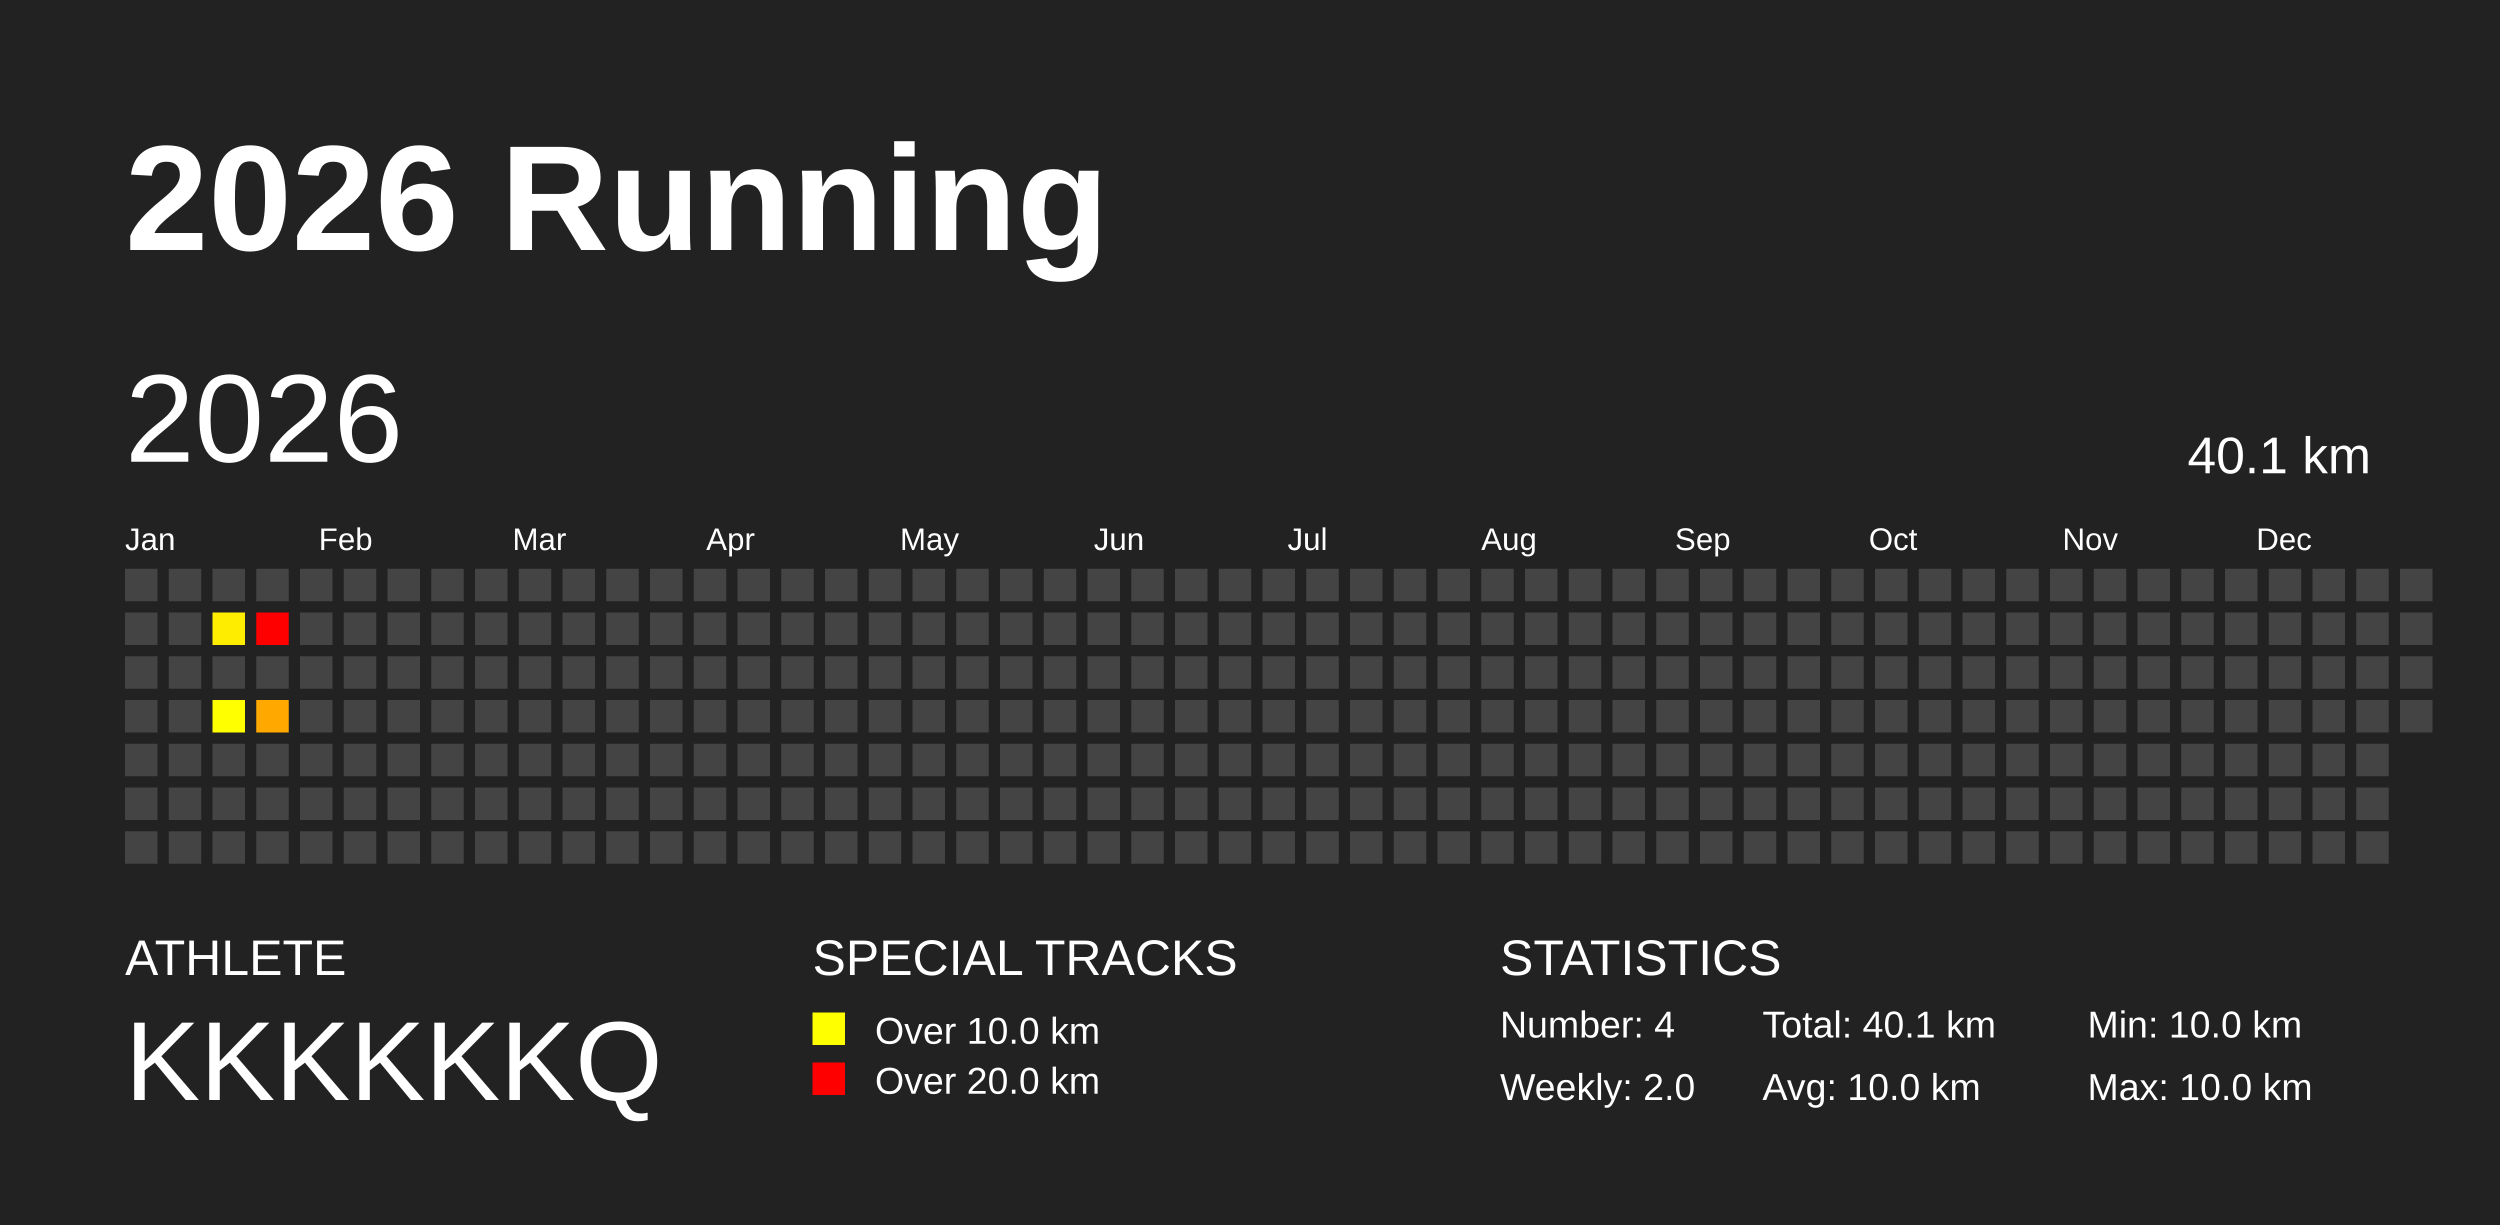
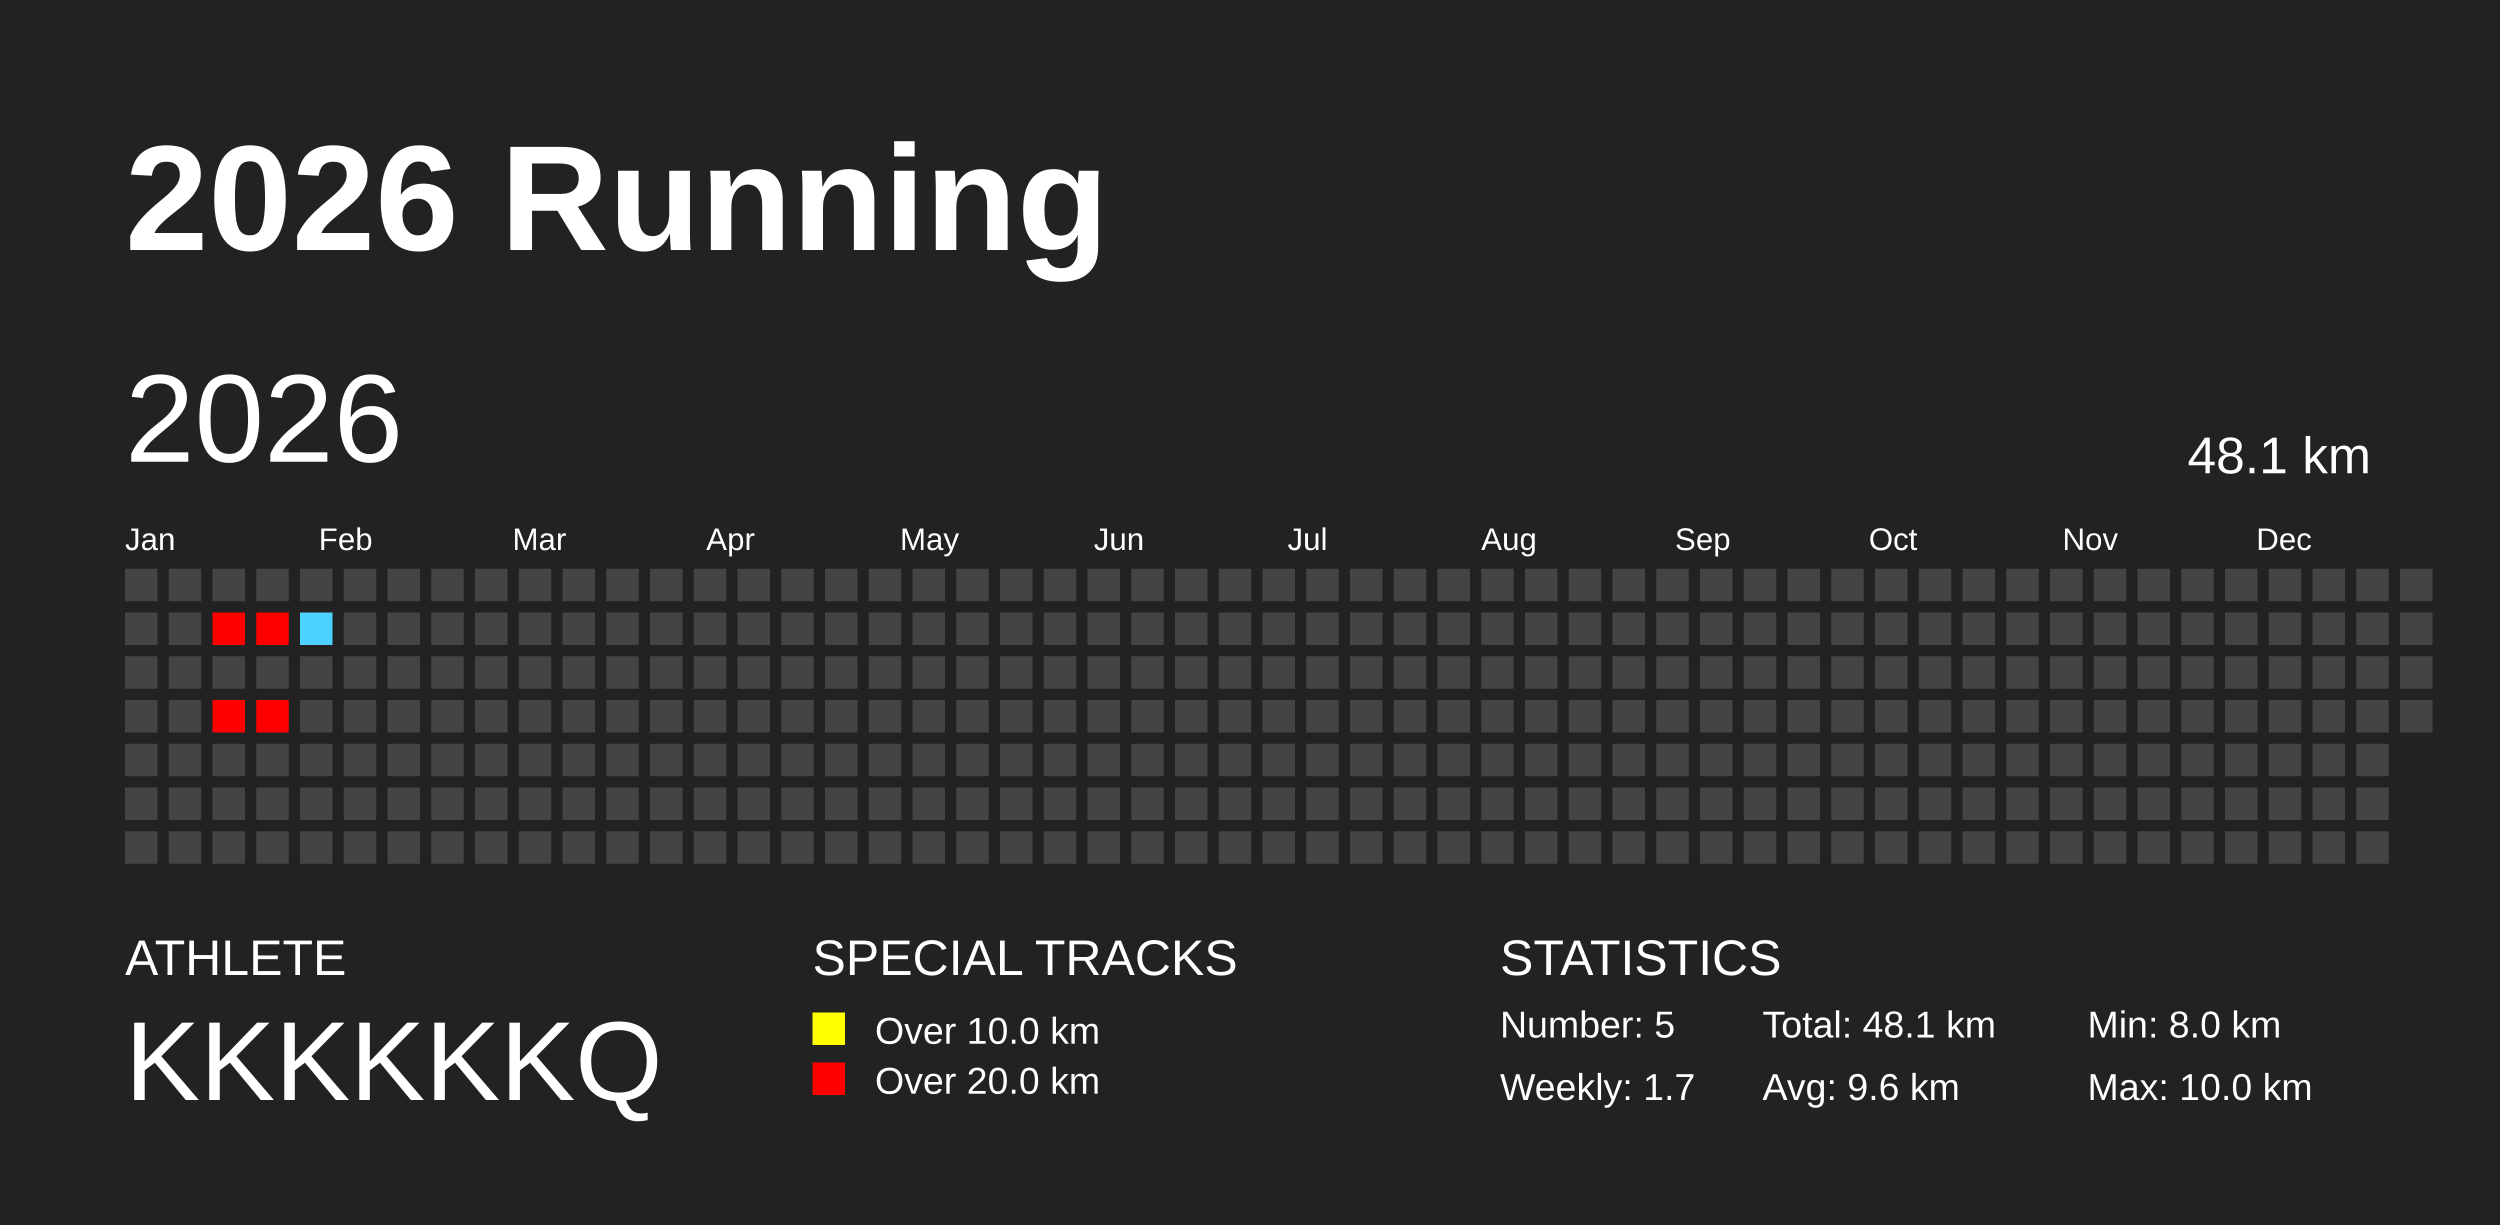
<svg xmlns="http://www.w3.org/2000/svg" baseProfile="full" height="98mm" version="1.1" viewBox="0,0,200,98" width="200mm">
  <defs />
  <rect fill="#222222" height="98" width="200" x="0" y="0" />
  <text fill="#FFFFFF" style="font-size:12px; font-family:Arial; font-weight:bold;" x="10" y="20">2026 Running</text>
  <text fill="#FFFFFF" style="font-size:4px; font-family:Arial" x="10" y="78">ATHLETE</text>
  <text fill="#FFFFFF" style="font-size:9px; font-family:Arial" x="10" y="88">KKKKKKQ</text>
  <text fill="#FFFFFF" style="font-size:4px; font-family:Arial" x="65" y="78">SPECIAL TRACKS</text>
  <rect fill="yellow" height="2.6" width="2.6" x="65" y="81" />
  <text fill="#FFFFFF" style="font-size:3px; font-family:Arial" x="70" y="83.5">Over 10.0 km</text>
  <rect fill="red" height="2.6" width="2.6" x="65" y="85" />
  <text fill="#FFFFFF" style="font-size:3px; font-family:Arial" x="70" y="87.5">Over 20.0 km</text>
  <text fill="#FFFFFF" style="font-size:4px; font-family:Arial" x="120" y="78">STATISTICS</text>
-   <text fill="#FFFFFF" style="font-size:3px; font-family:Arial" x="120" y="83">Number: 4</text>
-   <text fill="#FFFFFF" style="font-size:3px; font-family:Arial" x="120" y="88">Weekly: 2.0</text>
-   <text fill="#FFFFFF" style="font-size:3px; font-family:Arial" x="141" y="83">Total: 40.1 km</text>
-   <text fill="#FFFFFF" style="font-size:3px; font-family:Arial" x="141" y="88">Avg: 10.0 km</text>
-   <text fill="#FFFFFF" style="font-size:3px; font-family:Arial" x="167" y="83">Min: 10.0 km</text>
+   <text fill="#FFFFFF" style="font-size:3px; font-family:Arial" x="120" y="83">Number: 5</text>
+   <text fill="#FFFFFF" style="font-size:3px; font-family:Arial" x="120" y="88">Weekly: 1.7</text>
+   <text fill="#FFFFFF" style="font-size:3px; font-family:Arial" x="141" y="83">Total: 48.1 km</text>
+   <text fill="#FFFFFF" style="font-size:3px; font-family:Arial" x="141" y="88">Avg: 9.6 km</text>
+   <text fill="#FFFFFF" style="font-size:3px; font-family:Arial" x="167" y="83">Min: 8.0 km</text>
  <text fill="#FFFFFF" style="font-size:3px; font-family:Arial" x="167" y="88">Max: 10.0 km</text>
  <text dominant-baseline="hanging" fill="#FFFFFF" style="font-size:10.0px; font-family:Arial;" x="10" y="30">2026</text>
-   <text dominant-baseline="hanging" fill="#FFFFFF" style="font-size:4.125px; font-family:Arial;" x="175" y="35">40.1 km</text>
+   <text dominant-baseline="hanging" fill="#FFFFFF" style="font-size:4.125px; font-family:Arial;" x="175" y="35">48.1 km</text>
  <text fill="#FFFFFF" style="font-size:2.5px; font-family:Arial" x="10.0" y="44">Jan</text>
  <text fill="#FFFFFF" style="font-size:2.5px; font-family:Arial" x="25.5" y="44">Feb</text>
  <text fill="#FFFFFF" style="font-size:2.5px; font-family:Arial" x="41.0" y="44">Mar</text>
  <text fill="#FFFFFF" style="font-size:2.5px; font-family:Arial" x="56.5" y="44">Apr</text>
  <text fill="#FFFFFF" style="font-size:2.5px; font-family:Arial" x="72.0" y="44">May</text>
  <text fill="#FFFFFF" style="font-size:2.5px; font-family:Arial" x="87.5" y="44">Jun</text>
  <text fill="#FFFFFF" style="font-size:2.5px; font-family:Arial" x="103.0" y="44">Jul</text>
  <text fill="#FFFFFF" style="font-size:2.5px; font-family:Arial" x="118.5" y="44">Aug</text>
  <text fill="#FFFFFF" style="font-size:2.5px; font-family:Arial" x="134.0" y="44">Sep</text>
  <text fill="#FFFFFF" style="font-size:2.5px; font-family:Arial" x="149.5" y="44">Oct</text>
  <text fill="#FFFFFF" style="font-size:2.5px; font-family:Arial" x="165.0" y="44">Nov</text>
  <text fill="#FFFFFF" style="font-size:2.5px; font-family:Arial" x="180.5" y="44">Dec</text>
  <rect fill="#444444" height="2.6" width="2.6" x="10.0" y="45.5" />
  <rect fill="#444444" height="2.6" width="2.6" x="10.0" y="49.0" />
  <rect fill="#444444" height="2.6" width="2.6" x="10.0" y="52.5" />
  <rect fill="#444444" height="2.6" width="2.6" x="10.0" y="56.0" />
  <rect fill="#444444" height="2.6" width="2.6" x="10.0" y="59.5" />
  <rect fill="#444444" height="2.6" width="2.6" x="10.0" y="63.0" />
  <rect fill="#444444" height="2.6" width="2.6" x="10.0" y="66.5" />
  <rect fill="#444444" height="2.6" width="2.6" x="13.5" y="45.5" />
  <rect fill="#444444" height="2.6" width="2.6" x="13.5" y="49.0" />
  <rect fill="#444444" height="2.6" width="2.6" x="13.5" y="52.5" />
  <rect fill="#444444" height="2.6" width="2.6" x="13.5" y="56.0" />
  <rect fill="#444444" height="2.6" width="2.6" x="13.5" y="59.5" />
  <rect fill="#444444" height="2.6" width="2.6" x="13.5" y="63.0" />
  <rect fill="#444444" height="2.6" width="2.6" x="13.5" y="66.5" />
  <rect fill="#444444" height="2.6" width="2.6" x="17.0" y="45.5" />
-   <rect fill="#ffed00" height="2.6" width="2.6" x="17.0" y="49.0" />
+   <rect fill="#ff0100" height="2.6" width="2.6" x="17.0" y="49.0" />
  <rect fill="#444444" height="2.6" width="2.6" x="17.0" y="52.5" />
-   <rect fill="#ffff00" height="2.6" width="2.6" x="17.0" y="56.0" />
+   <rect fill="#ff0100" height="2.6" width="2.6" x="17.0" y="56.0" />
  <rect fill="#444444" height="2.6" width="2.6" x="17.0" y="59.5" />
  <rect fill="#444444" height="2.6" width="2.6" x="17.0" y="63.0" />
  <rect fill="#444444" height="2.6" width="2.6" x="17.0" y="66.5" />
  <rect fill="#444444" height="2.6" width="2.6" x="20.5" y="45.5" />
  <rect fill="#ff0000" height="2.6" width="2.6" x="20.5" y="49.0" />
  <rect fill="#444444" height="2.6" width="2.6" x="20.5" y="52.5" />
-   <rect fill="#ffa900" height="2.6" width="2.6" x="20.5" y="56.0" />
+   <rect fill="#ff0000" height="2.6" width="2.6" x="20.5" y="56.0" />
  <rect fill="#444444" height="2.6" width="2.6" x="20.5" y="59.5" />
  <rect fill="#444444" height="2.6" width="2.6" x="20.5" y="63.0" />
  <rect fill="#444444" height="2.6" width="2.6" x="20.5" y="66.5" />
  <rect fill="#444444" height="2.6" width="2.6" x="24.0" y="45.5" />
-   <rect fill="#444444" height="2.6" width="2.6" x="24.0" y="49.0" />
+   <rect fill="#4dd2ff" height="2.6" width="2.6" x="24.0" y="49.0" />
  <rect fill="#444444" height="2.6" width="2.6" x="24.0" y="52.5" />
  <rect fill="#444444" height="2.6" width="2.6" x="24.0" y="56.0" />
  <rect fill="#444444" height="2.6" width="2.6" x="24.0" y="59.5" />
  <rect fill="#444444" height="2.6" width="2.6" x="24.0" y="63.0" />
  <rect fill="#444444" height="2.6" width="2.6" x="24.0" y="66.5" />
  <rect fill="#444444" height="2.6" width="2.6" x="27.5" y="45.5" />
  <rect fill="#444444" height="2.6" width="2.6" x="27.5" y="49.0" />
  <rect fill="#444444" height="2.6" width="2.6" x="27.5" y="52.5" />
  <rect fill="#444444" height="2.6" width="2.6" x="27.5" y="56.0" />
  <rect fill="#444444" height="2.6" width="2.6" x="27.5" y="59.5" />
  <rect fill="#444444" height="2.6" width="2.6" x="27.5" y="63.0" />
  <rect fill="#444444" height="2.6" width="2.6" x="27.5" y="66.5" />
  <rect fill="#444444" height="2.6" width="2.6" x="31.0" y="45.5" />
  <rect fill="#444444" height="2.6" width="2.6" x="31.0" y="49.0" />
  <rect fill="#444444" height="2.6" width="2.6" x="31.0" y="52.5" />
  <rect fill="#444444" height="2.6" width="2.6" x="31.0" y="56.0" />
  <rect fill="#444444" height="2.6" width="2.6" x="31.0" y="59.5" />
  <rect fill="#444444" height="2.6" width="2.6" x="31.0" y="63.0" />
  <rect fill="#444444" height="2.6" width="2.6" x="31.0" y="66.5" />
  <rect fill="#444444" height="2.6" width="2.6" x="34.5" y="45.5" />
  <rect fill="#444444" height="2.6" width="2.6" x="34.5" y="49.0" />
  <rect fill="#444444" height="2.6" width="2.6" x="34.5" y="52.5" />
  <rect fill="#444444" height="2.6" width="2.6" x="34.5" y="56.0" />
  <rect fill="#444444" height="2.6" width="2.6" x="34.5" y="59.5" />
  <rect fill="#444444" height="2.6" width="2.6" x="34.5" y="63.0" />
  <rect fill="#444444" height="2.6" width="2.6" x="34.5" y="66.5" />
  <rect fill="#444444" height="2.6" width="2.6" x="38.0" y="45.5" />
  <rect fill="#444444" height="2.6" width="2.6" x="38.0" y="49.0" />
  <rect fill="#444444" height="2.6" width="2.6" x="38.0" y="52.5" />
  <rect fill="#444444" height="2.6" width="2.6" x="38.0" y="56.0" />
  <rect fill="#444444" height="2.6" width="2.6" x="38.0" y="59.5" />
  <rect fill="#444444" height="2.6" width="2.6" x="38.0" y="63.0" />
  <rect fill="#444444" height="2.6" width="2.6" x="38.0" y="66.5" />
  <rect fill="#444444" height="2.6" width="2.6" x="41.5" y="45.5" />
  <rect fill="#444444" height="2.6" width="2.6" x="41.5" y="49.0" />
  <rect fill="#444444" height="2.6" width="2.6" x="41.5" y="52.5" />
  <rect fill="#444444" height="2.6" width="2.6" x="41.5" y="56.0" />
  <rect fill="#444444" height="2.6" width="2.6" x="41.5" y="59.5" />
  <rect fill="#444444" height="2.6" width="2.6" x="41.5" y="63.0" />
  <rect fill="#444444" height="2.6" width="2.6" x="41.5" y="66.5" />
  <rect fill="#444444" height="2.6" width="2.6" x="45.0" y="45.5" />
  <rect fill="#444444" height="2.6" width="2.6" x="45.0" y="49.0" />
  <rect fill="#444444" height="2.6" width="2.6" x="45.0" y="52.5" />
  <rect fill="#444444" height="2.6" width="2.6" x="45.0" y="56.0" />
  <rect fill="#444444" height="2.6" width="2.6" x="45.0" y="59.5" />
  <rect fill="#444444" height="2.6" width="2.6" x="45.0" y="63.0" />
  <rect fill="#444444" height="2.6" width="2.6" x="45.0" y="66.5" />
  <rect fill="#444444" height="2.6" width="2.6" x="48.5" y="45.5" />
  <rect fill="#444444" height="2.6" width="2.6" x="48.5" y="49.0" />
  <rect fill="#444444" height="2.6" width="2.6" x="48.5" y="52.5" />
  <rect fill="#444444" height="2.6" width="2.6" x="48.5" y="56.0" />
  <rect fill="#444444" height="2.6" width="2.6" x="48.5" y="59.5" />
  <rect fill="#444444" height="2.6" width="2.6" x="48.5" y="63.0" />
  <rect fill="#444444" height="2.6" width="2.6" x="48.5" y="66.5" />
  <rect fill="#444444" height="2.6" width="2.6" x="52.0" y="45.5" />
  <rect fill="#444444" height="2.6" width="2.6" x="52.0" y="49.0" />
  <rect fill="#444444" height="2.6" width="2.6" x="52.0" y="52.5" />
  <rect fill="#444444" height="2.6" width="2.6" x="52.0" y="56.0" />
  <rect fill="#444444" height="2.6" width="2.6" x="52.0" y="59.5" />
  <rect fill="#444444" height="2.6" width="2.6" x="52.0" y="63.0" />
  <rect fill="#444444" height="2.6" width="2.6" x="52.0" y="66.5" />
  <rect fill="#444444" height="2.6" width="2.6" x="55.5" y="45.5" />
  <rect fill="#444444" height="2.6" width="2.6" x="55.5" y="49.0" />
  <rect fill="#444444" height="2.6" width="2.6" x="55.5" y="52.5" />
  <rect fill="#444444" height="2.6" width="2.6" x="55.5" y="56.0" />
  <rect fill="#444444" height="2.6" width="2.6" x="55.5" y="59.5" />
  <rect fill="#444444" height="2.6" width="2.6" x="55.5" y="63.0" />
  <rect fill="#444444" height="2.6" width="2.6" x="55.5" y="66.5" />
  <rect fill="#444444" height="2.6" width="2.6" x="59.0" y="45.5" />
  <rect fill="#444444" height="2.6" width="2.6" x="59.0" y="49.0" />
  <rect fill="#444444" height="2.6" width="2.6" x="59.0" y="52.5" />
  <rect fill="#444444" height="2.6" width="2.6" x="59.0" y="56.0" />
  <rect fill="#444444" height="2.6" width="2.6" x="59.0" y="59.5" />
  <rect fill="#444444" height="2.6" width="2.6" x="59.0" y="63.0" />
  <rect fill="#444444" height="2.6" width="2.6" x="59.0" y="66.5" />
  <rect fill="#444444" height="2.6" width="2.6" x="62.5" y="45.5" />
  <rect fill="#444444" height="2.6" width="2.6" x="62.5" y="49.0" />
  <rect fill="#444444" height="2.6" width="2.6" x="62.5" y="52.5" />
  <rect fill="#444444" height="2.6" width="2.6" x="62.5" y="56.0" />
  <rect fill="#444444" height="2.6" width="2.6" x="62.5" y="59.5" />
  <rect fill="#444444" height="2.6" width="2.6" x="62.5" y="63.0" />
  <rect fill="#444444" height="2.6" width="2.6" x="62.5" y="66.5" />
  <rect fill="#444444" height="2.6" width="2.6" x="66.0" y="45.5" />
  <rect fill="#444444" height="2.6" width="2.6" x="66.0" y="49.0" />
  <rect fill="#444444" height="2.6" width="2.6" x="66.0" y="52.5" />
  <rect fill="#444444" height="2.6" width="2.6" x="66.0" y="56.0" />
  <rect fill="#444444" height="2.6" width="2.6" x="66.0" y="59.5" />
  <rect fill="#444444" height="2.6" width="2.6" x="66.0" y="63.0" />
  <rect fill="#444444" height="2.6" width="2.6" x="66.0" y="66.5" />
  <rect fill="#444444" height="2.6" width="2.6" x="69.5" y="45.5" />
  <rect fill="#444444" height="2.6" width="2.6" x="69.5" y="49.0" />
  <rect fill="#444444" height="2.6" width="2.6" x="69.5" y="52.5" />
  <rect fill="#444444" height="2.6" width="2.6" x="69.5" y="56.0" />
  <rect fill="#444444" height="2.6" width="2.6" x="69.5" y="59.5" />
  <rect fill="#444444" height="2.6" width="2.6" x="69.5" y="63.0" />
  <rect fill="#444444" height="2.6" width="2.6" x="69.5" y="66.5" />
  <rect fill="#444444" height="2.6" width="2.6" x="73.0" y="45.5" />
  <rect fill="#444444" height="2.6" width="2.6" x="73.0" y="49.0" />
  <rect fill="#444444" height="2.6" width="2.6" x="73.0" y="52.5" />
  <rect fill="#444444" height="2.6" width="2.6" x="73.0" y="56.0" />
  <rect fill="#444444" height="2.6" width="2.6" x="73.0" y="59.5" />
  <rect fill="#444444" height="2.6" width="2.6" x="73.0" y="63.0" />
  <rect fill="#444444" height="2.6" width="2.6" x="73.0" y="66.5" />
  <rect fill="#444444" height="2.6" width="2.6" x="76.5" y="45.5" />
  <rect fill="#444444" height="2.6" width="2.6" x="76.5" y="49.0" />
  <rect fill="#444444" height="2.6" width="2.6" x="76.5" y="52.5" />
  <rect fill="#444444" height="2.6" width="2.6" x="76.5" y="56.0" />
  <rect fill="#444444" height="2.6" width="2.6" x="76.5" y="59.5" />
  <rect fill="#444444" height="2.6" width="2.6" x="76.5" y="63.0" />
  <rect fill="#444444" height="2.6" width="2.6" x="76.5" y="66.5" />
  <rect fill="#444444" height="2.6" width="2.6" x="80.0" y="45.5" />
  <rect fill="#444444" height="2.6" width="2.6" x="80.0" y="49.0" />
  <rect fill="#444444" height="2.6" width="2.6" x="80.0" y="52.5" />
  <rect fill="#444444" height="2.6" width="2.6" x="80.0" y="56.0" />
  <rect fill="#444444" height="2.6" width="2.6" x="80.0" y="59.5" />
  <rect fill="#444444" height="2.6" width="2.6" x="80.0" y="63.0" />
  <rect fill="#444444" height="2.6" width="2.6" x="80.0" y="66.5" />
  <rect fill="#444444" height="2.6" width="2.6" x="83.5" y="45.5" />
  <rect fill="#444444" height="2.6" width="2.6" x="83.5" y="49.0" />
  <rect fill="#444444" height="2.6" width="2.6" x="83.5" y="52.5" />
  <rect fill="#444444" height="2.6" width="2.6" x="83.5" y="56.0" />
  <rect fill="#444444" height="2.6" width="2.6" x="83.5" y="59.5" />
  <rect fill="#444444" height="2.6" width="2.6" x="83.5" y="63.0" />
  <rect fill="#444444" height="2.6" width="2.6" x="83.5" y="66.5" />
  <rect fill="#444444" height="2.6" width="2.6" x="87.0" y="45.5" />
  <rect fill="#444444" height="2.6" width="2.6" x="87.0" y="49.0" />
  <rect fill="#444444" height="2.6" width="2.6" x="87.0" y="52.5" />
  <rect fill="#444444" height="2.6" width="2.6" x="87.0" y="56.0" />
  <rect fill="#444444" height="2.6" width="2.6" x="87.0" y="59.5" />
  <rect fill="#444444" height="2.6" width="2.6" x="87.0" y="63.0" />
  <rect fill="#444444" height="2.6" width="2.6" x="87.0" y="66.5" />
  <rect fill="#444444" height="2.6" width="2.6" x="90.5" y="45.5" />
  <rect fill="#444444" height="2.6" width="2.6" x="90.5" y="49.0" />
  <rect fill="#444444" height="2.6" width="2.6" x="90.5" y="52.5" />
  <rect fill="#444444" height="2.6" width="2.6" x="90.5" y="56.0" />
  <rect fill="#444444" height="2.6" width="2.6" x="90.5" y="59.5" />
  <rect fill="#444444" height="2.6" width="2.6" x="90.5" y="63.0" />
  <rect fill="#444444" height="2.6" width="2.6" x="90.5" y="66.5" />
  <rect fill="#444444" height="2.6" width="2.6" x="94.0" y="45.5" />
  <rect fill="#444444" height="2.6" width="2.6" x="94.0" y="49.0" />
  <rect fill="#444444" height="2.6" width="2.6" x="94.0" y="52.5" />
  <rect fill="#444444" height="2.6" width="2.6" x="94.0" y="56.0" />
  <rect fill="#444444" height="2.6" width="2.6" x="94.0" y="59.5" />
  <rect fill="#444444" height="2.6" width="2.6" x="94.0" y="63.0" />
  <rect fill="#444444" height="2.6" width="2.6" x="94.0" y="66.5" />
  <rect fill="#444444" height="2.6" width="2.6" x="97.5" y="45.5" />
  <rect fill="#444444" height="2.6" width="2.6" x="97.5" y="49.0" />
  <rect fill="#444444" height="2.6" width="2.6" x="97.5" y="52.5" />
  <rect fill="#444444" height="2.6" width="2.6" x="97.5" y="56.0" />
  <rect fill="#444444" height="2.6" width="2.6" x="97.5" y="59.5" />
  <rect fill="#444444" height="2.6" width="2.6" x="97.5" y="63.0" />
  <rect fill="#444444" height="2.6" width="2.6" x="97.5" y="66.5" />
  <rect fill="#444444" height="2.6" width="2.6" x="101.0" y="45.5" />
  <rect fill="#444444" height="2.6" width="2.6" x="101.0" y="49.0" />
  <rect fill="#444444" height="2.6" width="2.6" x="101.0" y="52.5" />
  <rect fill="#444444" height="2.6" width="2.6" x="101.0" y="56.0" />
  <rect fill="#444444" height="2.6" width="2.6" x="101.0" y="59.5" />
  <rect fill="#444444" height="2.6" width="2.6" x="101.0" y="63.0" />
  <rect fill="#444444" height="2.6" width="2.6" x="101.0" y="66.5" />
  <rect fill="#444444" height="2.6" width="2.6" x="104.5" y="45.5" />
  <rect fill="#444444" height="2.6" width="2.6" x="104.5" y="49.0" />
  <rect fill="#444444" height="2.6" width="2.6" x="104.5" y="52.5" />
  <rect fill="#444444" height="2.6" width="2.6" x="104.5" y="56.0" />
  <rect fill="#444444" height="2.6" width="2.6" x="104.5" y="59.5" />
  <rect fill="#444444" height="2.6" width="2.6" x="104.5" y="63.0" />
  <rect fill="#444444" height="2.6" width="2.6" x="104.5" y="66.5" />
  <rect fill="#444444" height="2.6" width="2.6" x="108.0" y="45.5" />
  <rect fill="#444444" height="2.6" width="2.6" x="108.0" y="49.0" />
  <rect fill="#444444" height="2.6" width="2.6" x="108.0" y="52.5" />
  <rect fill="#444444" height="2.6" width="2.6" x="108.0" y="56.0" />
  <rect fill="#444444" height="2.6" width="2.6" x="108.0" y="59.5" />
  <rect fill="#444444" height="2.6" width="2.6" x="108.0" y="63.0" />
  <rect fill="#444444" height="2.6" width="2.6" x="108.0" y="66.5" />
  <rect fill="#444444" height="2.6" width="2.6" x="111.5" y="45.5" />
  <rect fill="#444444" height="2.6" width="2.6" x="111.5" y="49.0" />
  <rect fill="#444444" height="2.6" width="2.6" x="111.5" y="52.5" />
  <rect fill="#444444" height="2.6" width="2.6" x="111.5" y="56.0" />
  <rect fill="#444444" height="2.6" width="2.6" x="111.5" y="59.5" />
  <rect fill="#444444" height="2.6" width="2.6" x="111.5" y="63.0" />
  <rect fill="#444444" height="2.6" width="2.6" x="111.5" y="66.5" />
  <rect fill="#444444" height="2.6" width="2.6" x="115.0" y="45.5" />
  <rect fill="#444444" height="2.6" width="2.6" x="115.0" y="49.0" />
  <rect fill="#444444" height="2.6" width="2.6" x="115.0" y="52.5" />
  <rect fill="#444444" height="2.6" width="2.6" x="115.0" y="56.0" />
  <rect fill="#444444" height="2.6" width="2.6" x="115.0" y="59.5" />
  <rect fill="#444444" height="2.6" width="2.6" x="115.0" y="63.0" />
  <rect fill="#444444" height="2.6" width="2.6" x="115.0" y="66.5" />
  <rect fill="#444444" height="2.6" width="2.6" x="118.5" y="45.5" />
  <rect fill="#444444" height="2.6" width="2.6" x="118.5" y="49.0" />
  <rect fill="#444444" height="2.6" width="2.6" x="118.5" y="52.5" />
  <rect fill="#444444" height="2.6" width="2.6" x="118.5" y="56.0" />
  <rect fill="#444444" height="2.6" width="2.6" x="118.5" y="59.5" />
  <rect fill="#444444" height="2.6" width="2.6" x="118.5" y="63.0" />
  <rect fill="#444444" height="2.6" width="2.6" x="118.5" y="66.5" />
  <rect fill="#444444" height="2.6" width="2.6" x="122.0" y="45.5" />
  <rect fill="#444444" height="2.6" width="2.6" x="122.0" y="49.0" />
  <rect fill="#444444" height="2.6" width="2.6" x="122.0" y="52.5" />
  <rect fill="#444444" height="2.6" width="2.6" x="122.0" y="56.0" />
  <rect fill="#444444" height="2.6" width="2.6" x="122.0" y="59.5" />
  <rect fill="#444444" height="2.6" width="2.6" x="122.0" y="63.0" />
  <rect fill="#444444" height="2.6" width="2.6" x="122.0" y="66.5" />
  <rect fill="#444444" height="2.6" width="2.6" x="125.5" y="45.5" />
  <rect fill="#444444" height="2.6" width="2.6" x="125.5" y="49.0" />
  <rect fill="#444444" height="2.6" width="2.6" x="125.5" y="52.5" />
  <rect fill="#444444" height="2.6" width="2.6" x="125.5" y="56.0" />
  <rect fill="#444444" height="2.6" width="2.6" x="125.5" y="59.5" />
  <rect fill="#444444" height="2.6" width="2.6" x="125.5" y="63.0" />
  <rect fill="#444444" height="2.6" width="2.6" x="125.5" y="66.5" />
  <rect fill="#444444" height="2.6" width="2.6" x="129.0" y="45.5" />
  <rect fill="#444444" height="2.6" width="2.6" x="129.0" y="49.0" />
  <rect fill="#444444" height="2.6" width="2.6" x="129.0" y="52.5" />
  <rect fill="#444444" height="2.6" width="2.6" x="129.0" y="56.0" />
  <rect fill="#444444" height="2.6" width="2.6" x="129.0" y="59.5" />
  <rect fill="#444444" height="2.6" width="2.6" x="129.0" y="63.0" />
  <rect fill="#444444" height="2.6" width="2.6" x="129.0" y="66.5" />
  <rect fill="#444444" height="2.6" width="2.6" x="132.5" y="45.5" />
  <rect fill="#444444" height="2.6" width="2.6" x="132.5" y="49.0" />
  <rect fill="#444444" height="2.6" width="2.6" x="132.5" y="52.5" />
  <rect fill="#444444" height="2.6" width="2.6" x="132.5" y="56.0" />
  <rect fill="#444444" height="2.6" width="2.6" x="132.5" y="59.5" />
  <rect fill="#444444" height="2.6" width="2.6" x="132.5" y="63.0" />
  <rect fill="#444444" height="2.6" width="2.6" x="132.5" y="66.5" />
  <rect fill="#444444" height="2.6" width="2.6" x="136.0" y="45.5" />
  <rect fill="#444444" height="2.6" width="2.6" x="136.0" y="49.0" />
  <rect fill="#444444" height="2.6" width="2.6" x="136.0" y="52.5" />
  <rect fill="#444444" height="2.6" width="2.6" x="136.0" y="56.0" />
  <rect fill="#444444" height="2.6" width="2.6" x="136.0" y="59.5" />
  <rect fill="#444444" height="2.6" width="2.6" x="136.0" y="63.0" />
  <rect fill="#444444" height="2.6" width="2.6" x="136.0" y="66.5" />
  <rect fill="#444444" height="2.6" width="2.6" x="139.5" y="45.5" />
  <rect fill="#444444" height="2.6" width="2.6" x="139.5" y="49.0" />
  <rect fill="#444444" height="2.6" width="2.6" x="139.5" y="52.5" />
  <rect fill="#444444" height="2.6" width="2.6" x="139.5" y="56.0" />
  <rect fill="#444444" height="2.6" width="2.6" x="139.5" y="59.5" />
  <rect fill="#444444" height="2.6" width="2.6" x="139.5" y="63.0" />
  <rect fill="#444444" height="2.6" width="2.6" x="139.5" y="66.5" />
  <rect fill="#444444" height="2.6" width="2.6" x="143.0" y="45.5" />
  <rect fill="#444444" height="2.6" width="2.6" x="143.0" y="49.0" />
  <rect fill="#444444" height="2.6" width="2.6" x="143.0" y="52.5" />
  <rect fill="#444444" height="2.6" width="2.6" x="143.0" y="56.0" />
  <rect fill="#444444" height="2.6" width="2.6" x="143.0" y="59.5" />
  <rect fill="#444444" height="2.6" width="2.6" x="143.0" y="63.0" />
  <rect fill="#444444" height="2.6" width="2.6" x="143.0" y="66.5" />
  <rect fill="#444444" height="2.6" width="2.6" x="146.5" y="45.5" />
  <rect fill="#444444" height="2.6" width="2.6" x="146.5" y="49.0" />
  <rect fill="#444444" height="2.6" width="2.6" x="146.5" y="52.5" />
  <rect fill="#444444" height="2.6" width="2.6" x="146.5" y="56.0" />
  <rect fill="#444444" height="2.6" width="2.6" x="146.5" y="59.5" />
  <rect fill="#444444" height="2.6" width="2.6" x="146.5" y="63.0" />
  <rect fill="#444444" height="2.6" width="2.6" x="146.5" y="66.5" />
  <rect fill="#444444" height="2.6" width="2.6" x="150.0" y="45.5" />
  <rect fill="#444444" height="2.6" width="2.6" x="150.0" y="49.0" />
  <rect fill="#444444" height="2.6" width="2.6" x="150.0" y="52.5" />
  <rect fill="#444444" height="2.6" width="2.6" x="150.0" y="56.0" />
  <rect fill="#444444" height="2.6" width="2.6" x="150.0" y="59.5" />
  <rect fill="#444444" height="2.6" width="2.6" x="150.0" y="63.0" />
  <rect fill="#444444" height="2.6" width="2.6" x="150.0" y="66.5" />
  <rect fill="#444444" height="2.6" width="2.6" x="153.5" y="45.5" />
  <rect fill="#444444" height="2.6" width="2.6" x="153.5" y="49.0" />
  <rect fill="#444444" height="2.6" width="2.6" x="153.5" y="52.5" />
  <rect fill="#444444" height="2.6" width="2.6" x="153.5" y="56.0" />
  <rect fill="#444444" height="2.6" width="2.6" x="153.5" y="59.5" />
  <rect fill="#444444" height="2.6" width="2.6" x="153.5" y="63.0" />
  <rect fill="#444444" height="2.6" width="2.6" x="153.5" y="66.5" />
  <rect fill="#444444" height="2.6" width="2.6" x="157.0" y="45.5" />
  <rect fill="#444444" height="2.6" width="2.6" x="157.0" y="49.0" />
  <rect fill="#444444" height="2.6" width="2.6" x="157.0" y="52.5" />
  <rect fill="#444444" height="2.6" width="2.6" x="157.0" y="56.0" />
  <rect fill="#444444" height="2.6" width="2.6" x="157.0" y="59.5" />
  <rect fill="#444444" height="2.6" width="2.6" x="157.0" y="63.0" />
  <rect fill="#444444" height="2.6" width="2.6" x="157.0" y="66.5" />
  <rect fill="#444444" height="2.6" width="2.6" x="160.5" y="45.5" />
  <rect fill="#444444" height="2.6" width="2.6" x="160.5" y="49.0" />
  <rect fill="#444444" height="2.6" width="2.6" x="160.5" y="52.5" />
  <rect fill="#444444" height="2.6" width="2.6" x="160.5" y="56.0" />
  <rect fill="#444444" height="2.6" width="2.6" x="160.5" y="59.5" />
  <rect fill="#444444" height="2.6" width="2.6" x="160.5" y="63.0" />
  <rect fill="#444444" height="2.6" width="2.6" x="160.5" y="66.5" />
  <rect fill="#444444" height="2.6" width="2.6" x="164.0" y="45.5" />
  <rect fill="#444444" height="2.6" width="2.6" x="164.0" y="49.0" />
  <rect fill="#444444" height="2.6" width="2.6" x="164.0" y="52.5" />
  <rect fill="#444444" height="2.6" width="2.6" x="164.0" y="56.0" />
  <rect fill="#444444" height="2.6" width="2.6" x="164.0" y="59.5" />
  <rect fill="#444444" height="2.6" width="2.6" x="164.0" y="63.0" />
  <rect fill="#444444" height="2.6" width="2.6" x="164.0" y="66.5" />
  <rect fill="#444444" height="2.6" width="2.6" x="167.5" y="45.5" />
  <rect fill="#444444" height="2.6" width="2.6" x="167.5" y="49.0" />
  <rect fill="#444444" height="2.6" width="2.6" x="167.5" y="52.5" />
  <rect fill="#444444" height="2.6" width="2.6" x="167.5" y="56.0" />
  <rect fill="#444444" height="2.6" width="2.6" x="167.5" y="59.5" />
  <rect fill="#444444" height="2.6" width="2.6" x="167.5" y="63.0" />
  <rect fill="#444444" height="2.6" width="2.6" x="167.5" y="66.5" />
  <rect fill="#444444" height="2.6" width="2.6" x="171.0" y="45.5" />
  <rect fill="#444444" height="2.6" width="2.6" x="171.0" y="49.0" />
  <rect fill="#444444" height="2.6" width="2.6" x="171.0" y="52.5" />
  <rect fill="#444444" height="2.6" width="2.6" x="171.0" y="56.0" />
  <rect fill="#444444" height="2.6" width="2.6" x="171.0" y="59.5" />
  <rect fill="#444444" height="2.6" width="2.6" x="171.0" y="63.0" />
  <rect fill="#444444" height="2.6" width="2.6" x="171.0" y="66.5" />
  <rect fill="#444444" height="2.6" width="2.6" x="174.5" y="45.5" />
  <rect fill="#444444" height="2.6" width="2.6" x="174.5" y="49.0" />
  <rect fill="#444444" height="2.6" width="2.6" x="174.5" y="52.5" />
  <rect fill="#444444" height="2.6" width="2.6" x="174.5" y="56.0" />
  <rect fill="#444444" height="2.6" width="2.6" x="174.5" y="59.5" />
  <rect fill="#444444" height="2.6" width="2.6" x="174.5" y="63.0" />
  <rect fill="#444444" height="2.6" width="2.6" x="174.5" y="66.5" />
  <rect fill="#444444" height="2.6" width="2.6" x="178.0" y="45.5" />
  <rect fill="#444444" height="2.6" width="2.6" x="178.0" y="49.0" />
  <rect fill="#444444" height="2.6" width="2.6" x="178.0" y="52.5" />
  <rect fill="#444444" height="2.6" width="2.6" x="178.0" y="56.0" />
  <rect fill="#444444" height="2.6" width="2.6" x="178.0" y="59.5" />
  <rect fill="#444444" height="2.6" width="2.6" x="178.0" y="63.0" />
  <rect fill="#444444" height="2.6" width="2.6" x="178.0" y="66.5" />
  <rect fill="#444444" height="2.6" width="2.6" x="181.5" y="45.5" />
  <rect fill="#444444" height="2.6" width="2.6" x="181.5" y="49.0" />
  <rect fill="#444444" height="2.6" width="2.6" x="181.5" y="52.5" />
  <rect fill="#444444" height="2.6" width="2.6" x="181.5" y="56.0" />
  <rect fill="#444444" height="2.6" width="2.6" x="181.5" y="59.5" />
  <rect fill="#444444" height="2.6" width="2.6" x="181.5" y="63.0" />
  <rect fill="#444444" height="2.6" width="2.6" x="181.5" y="66.5" />
  <rect fill="#444444" height="2.6" width="2.6" x="185.0" y="45.5" />
  <rect fill="#444444" height="2.6" width="2.6" x="185.0" y="49.0" />
  <rect fill="#444444" height="2.6" width="2.6" x="185.0" y="52.5" />
  <rect fill="#444444" height="2.6" width="2.6" x="185.0" y="56.0" />
  <rect fill="#444444" height="2.6" width="2.6" x="185.0" y="59.5" />
  <rect fill="#444444" height="2.6" width="2.6" x="185.0" y="63.0" />
  <rect fill="#444444" height="2.6" width="2.6" x="185.0" y="66.5" />
  <rect fill="#444444" height="2.6" width="2.6" x="188.5" y="45.5" />
  <rect fill="#444444" height="2.6" width="2.6" x="188.5" y="49.0" />
  <rect fill="#444444" height="2.6" width="2.6" x="188.5" y="52.5" />
  <rect fill="#444444" height="2.6" width="2.6" x="188.5" y="56.0" />
  <rect fill="#444444" height="2.6" width="2.6" x="188.5" y="59.5" />
  <rect fill="#444444" height="2.6" width="2.6" x="188.5" y="63.0" />
  <rect fill="#444444" height="2.6" width="2.6" x="188.5" y="66.5" />
  <rect fill="#444444" height="2.6" width="2.6" x="192.0" y="45.5" />
  <rect fill="#444444" height="2.6" width="2.6" x="192.0" y="49.0" />
  <rect fill="#444444" height="2.6" width="2.6" x="192.0" y="52.5" />
  <rect fill="#444444" height="2.6" width="2.6" x="192.0" y="56.0" />
</svg>
